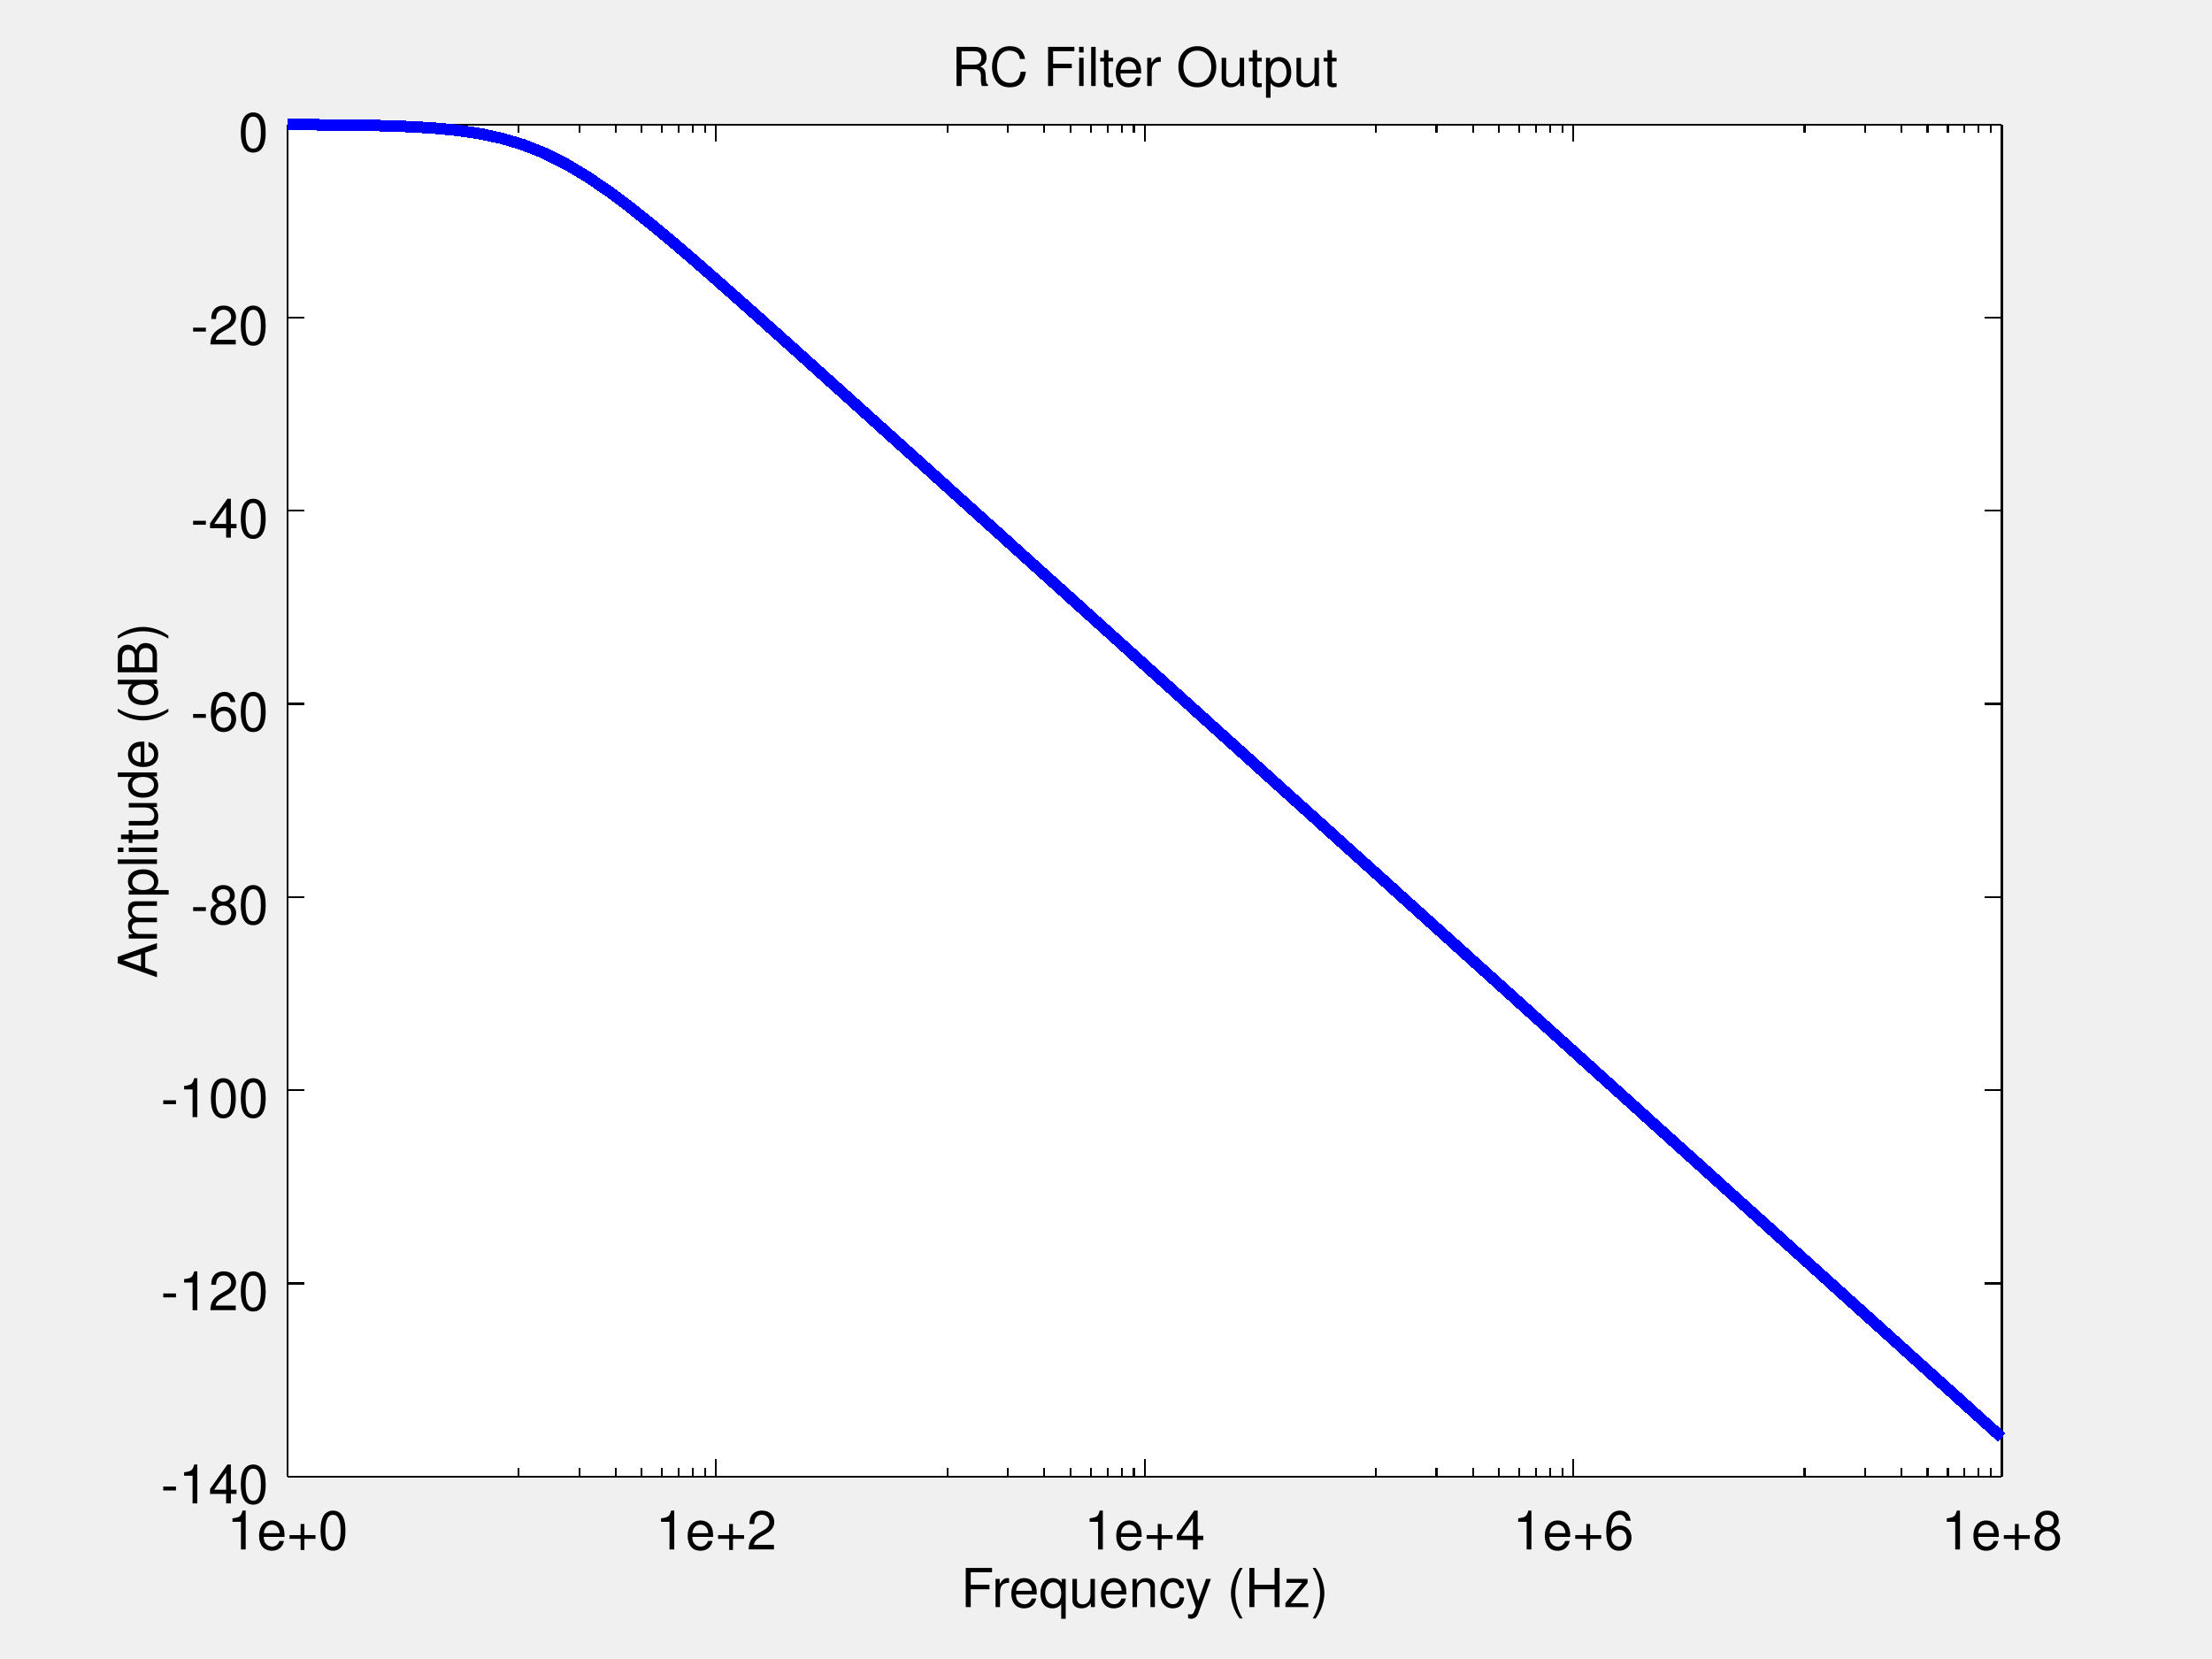
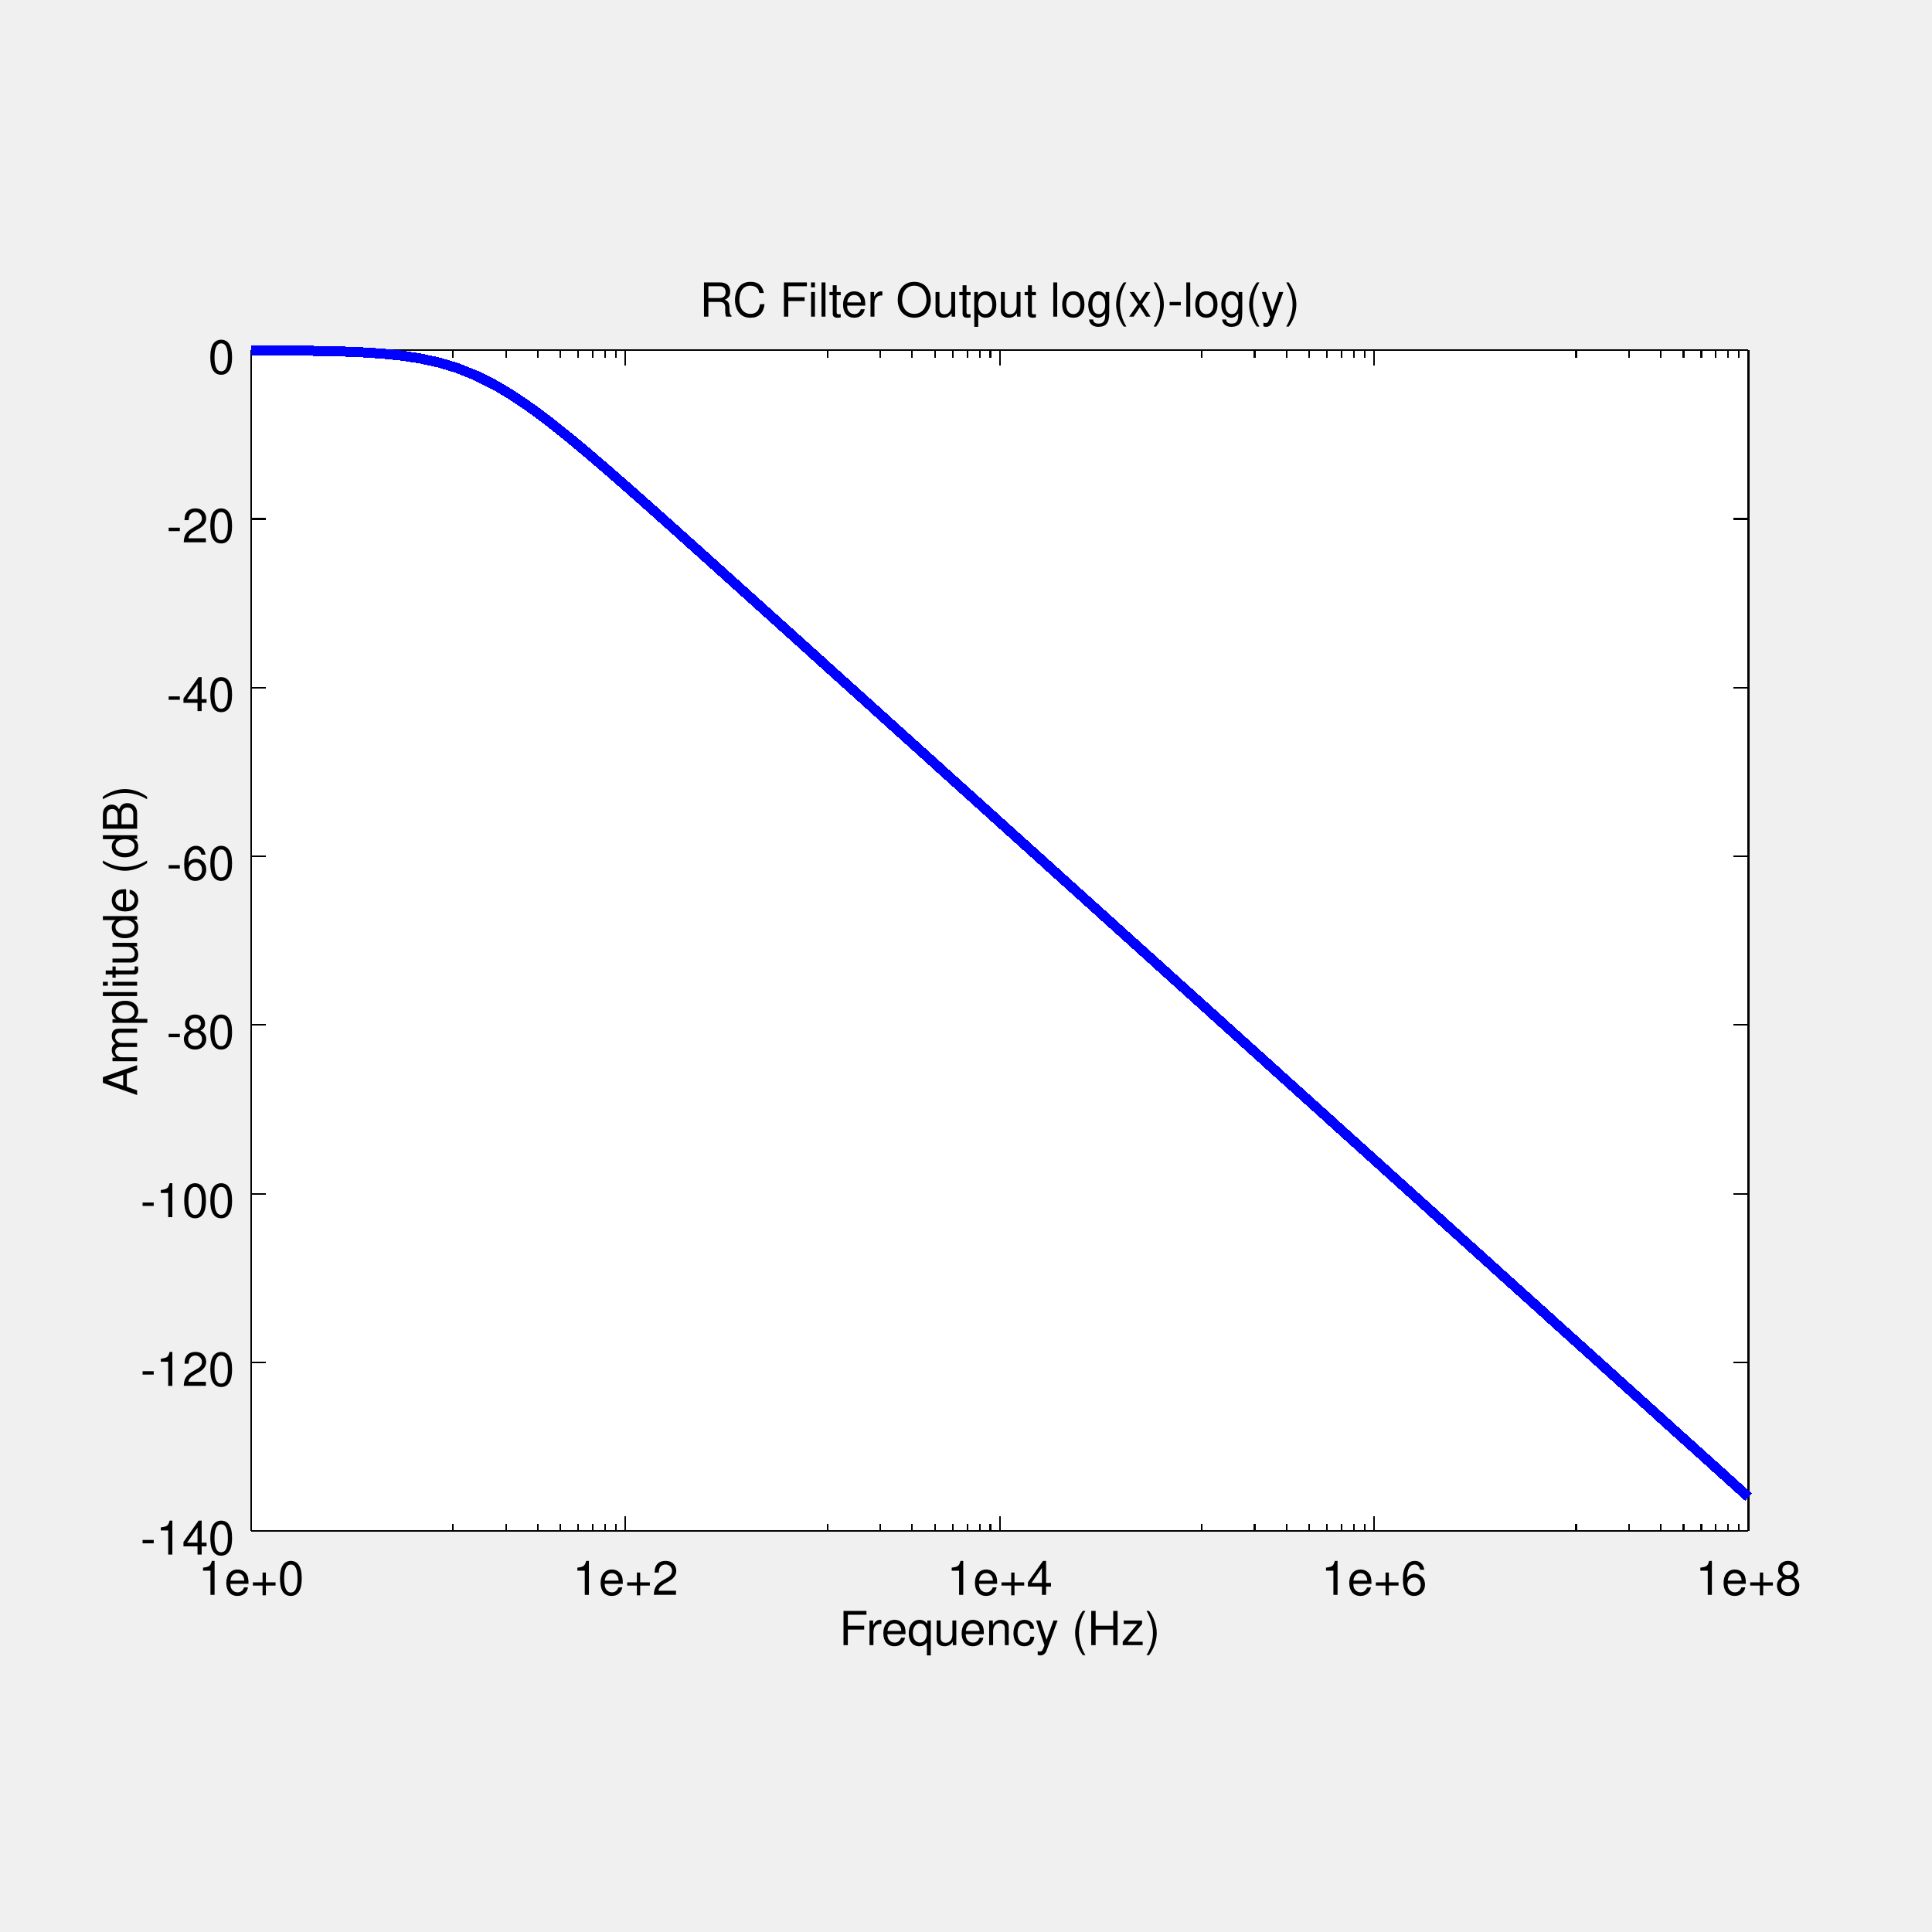
- <svg xmlns="http://www.w3.org/2000/svg" width="576px" height="432px" viewBox="0 0 576 432">
+ <svg xmlns="http://www.w3.org/2000/svg" width="400px" height="400px" viewBox="0 0 576 432">
  <defs>
</defs>
  <g shape-rendering="crispEdges">
    <polygon fill="#ffffff" points="74.88,384.48 521.28,384.48 74.88,32.4" />
    <polygon fill="#ffffff" points="521.28,384.48 521.28,32.4 74.88,32.4" />
    <polyline fill="none" stroke="#000000" stroke-width="0.5" stroke-dasharray="16,0" points="74.88,384.48 521.28,384.48" />
    <polyline fill="none" stroke="#000000" stroke-width="0.5" stroke-dasharray="16,0" points="74.88,32.4 521.28,32.4" />
    <polyline fill="none" stroke="#000000" stroke-width="0.5" stroke-dasharray="16,0" points="74.88,32.4 521.28,32.4" />
    <polyline fill="none" stroke="#000000" stroke-width="0.5" stroke-dasharray="16,0" points="74.88,384.48 521.28,384.48" />
    <polyline fill="none" stroke="#000000" stroke-width="0.5" stroke-dasharray="16,0" points="74.88,384.48 74.88,32.4" />
    <polyline fill="none" stroke="#000000" stroke-width="0.5" stroke-dasharray="16,0" points="521.28,384.48 521.28,32.4" />
    <polyline fill="none" stroke="#000000" stroke-width="0.5" stroke-dasharray="16,0" points="521.28,384.48 521.28,32.4" />
    <polyline fill="none" stroke="#000000" stroke-width="0.5" stroke-dasharray="16,0" points="74.88,384.48 74.88,32.4 74.88,32.4" />
    <polyline fill="none" stroke="#000000" stroke-width="0.5" stroke-dasharray="16,0" points="521.28,32.4 521.28,32.4" />
    <polyline fill="none" stroke="#000000" stroke-width="0.5" stroke-dasharray="16,0" points="521.28,384.48 521.28,384.48" />
    <polyline fill="none" stroke="#000000" stroke-width="0.5" stroke-dasharray="16,0" points="74.88,384.48 74.88,384.48 74.88,380.015" />
    <polyline fill="none" stroke="#000000" stroke-width="0.5" stroke-dasharray="16,0" points="74.88,32.4 74.88,36.865" />
    <polyline fill="none" stroke="#000000" stroke-width="0.5" stroke-dasharray="16,0" points="186.48,384.48 186.48,380.015" />
    <polyline fill="none" stroke="#000000" stroke-width="0.5" stroke-dasharray="16,0" points="186.48,32.4 186.48,36.865" />
    <polyline fill="none" stroke="#000000" stroke-width="0.5" stroke-dasharray="16,0" points="298.08,384.48 298.08,380.015" />
    <polyline fill="none" stroke="#000000" stroke-width="0.5" stroke-dasharray="16,0" points="298.08,32.4 298.08,36.865" />
    <polyline fill="none" stroke="#000000" stroke-width="0.5" stroke-dasharray="16,0" points="409.68,384.48 409.68,380.015" />
    <polyline fill="none" stroke="#000000" stroke-width="0.5" stroke-dasharray="16,0" points="409.68,32.4 409.68,36.865" />
    <polyline fill="none" stroke="#000000" stroke-width="0.5" stroke-dasharray="16,0" points="521.28,384.48 521.28,380.015" />
    <polyline fill="none" stroke="#000000" stroke-width="0.5" stroke-dasharray="16,0" points="521.28,32.4 521.28,36.865" />
    <text fill="#000000" x="74.88" y="389.481" font-size="14" text-anchor="middle" baseline-shift="-14" font-family="Helvetica">1e+0</text>
    <text fill="#000000" x="186.48" y="389.481" font-size="14" text-anchor="middle" baseline-shift="-14" font-family="Helvetica">1e+2</text>
    <text fill="#000000" x="298.08" y="389.481" font-size="14" text-anchor="middle" baseline-shift="-14" font-family="Helvetica">1e+4</text>
    <text fill="#000000" x="409.68" y="389.481" font-size="14" text-anchor="middle" baseline-shift="-14" font-family="Helvetica">1e+6</text>
    <text fill="#000000" x="521.28" y="389.481" font-size="14" text-anchor="middle" baseline-shift="-14" font-family="Helvetica">1e+8</text>
    <polyline fill="none" stroke="#000000" stroke-width="0.5" stroke-dasharray="16,0" points="135.098,384.48 135.098,382.248" />
    <polyline fill="none" stroke="#000000" stroke-width="0.5" stroke-dasharray="16,0" points="135.098,32.4 135.098,34.633" />
    <polyline fill="none" stroke="#000000" stroke-width="0.5" stroke-dasharray="16,0" points="150.864,384.48 150.864,382.248" />
    <polyline fill="none" stroke="#000000" stroke-width="0.5" stroke-dasharray="16,0" points="150.864,32.4 150.864,34.633" />
    <polyline fill="none" stroke="#000000" stroke-width="0.5" stroke-dasharray="16,0" points="160.337,384.48 160.337,382.248" />
    <polyline fill="none" stroke="#000000" stroke-width="0.5" stroke-dasharray="16,0" points="160.337,32.4 160.337,34.633" />
    <polyline fill="none" stroke="#000000" stroke-width="0.5" stroke-dasharray="16,0" points="167.129,384.48 167.129,382.248" />
    <polyline fill="none" stroke="#000000" stroke-width="0.5" stroke-dasharray="16,0" points="167.129,32.4 167.129,34.633" />
    <polyline fill="none" stroke="#000000" stroke-width="0.5" stroke-dasharray="16,0" points="172.429,384.48 172.429,382.248" />
    <polyline fill="none" stroke="#000000" stroke-width="0.5" stroke-dasharray="16,0" points="172.429,32.4 172.429,34.633" />
    <polyline fill="none" stroke="#000000" stroke-width="0.5" stroke-dasharray="16,0" points="176.775,384.48 176.775,382.248" />
    <polyline fill="none" stroke="#000000" stroke-width="0.5" stroke-dasharray="16,0" points="176.775,32.4 176.775,34.633" />
    <polyline fill="none" stroke="#000000" stroke-width="0.5" stroke-dasharray="16,0" points="180.459,384.48 180.459,382.248" />
    <polyline fill="none" stroke="#000000" stroke-width="0.5" stroke-dasharray="16,0" points="180.459,32.4 180.459,34.633" />
    <polyline fill="none" stroke="#000000" stroke-width="0.5" stroke-dasharray="16,0" points="183.656,384.48 183.656,382.248" />
    <polyline fill="none" stroke="#000000" stroke-width="0.5" stroke-dasharray="16,0" points="183.656,32.4 183.656,34.633" />
    <polyline fill="none" stroke="#000000" stroke-width="0.5" stroke-dasharray="16,0" points="246.698,384.48 246.698,382.248" />
    <polyline fill="none" stroke="#000000" stroke-width="0.5" stroke-dasharray="16,0" points="246.698,32.4 246.698,34.633" />
    <polyline fill="none" stroke="#000000" stroke-width="0.5" stroke-dasharray="16,0" points="262.464,384.48 262.464,382.248" />
    <polyline fill="none" stroke="#000000" stroke-width="0.5" stroke-dasharray="16,0" points="262.464,32.4 262.464,34.633" />
    <polyline fill="none" stroke="#000000" stroke-width="0.5" stroke-dasharray="16,0" points="271.937,384.48 271.937,382.248" />
    <polyline fill="none" stroke="#000000" stroke-width="0.5" stroke-dasharray="16,0" points="271.937,32.4 271.937,34.633" />
    <polyline fill="none" stroke="#000000" stroke-width="0.5" stroke-dasharray="16,0" points="278.729,384.48 278.729,382.248" />
    <polyline fill="none" stroke="#000000" stroke-width="0.5" stroke-dasharray="16,0" points="278.729,32.4 278.729,34.633" />
    <polyline fill="none" stroke="#000000" stroke-width="0.5" stroke-dasharray="16,0" points="284.029,384.48 284.029,382.248" />
    <polyline fill="none" stroke="#000000" stroke-width="0.5" stroke-dasharray="16,0" points="284.029,32.4 284.029,34.633" />
    <polyline fill="none" stroke="#000000" stroke-width="0.5" stroke-dasharray="16,0" points="288.375,384.48 288.375,382.248" />
    <polyline fill="none" stroke="#000000" stroke-width="0.5" stroke-dasharray="16,0" points="288.375,32.4 288.375,34.633" />
    <polyline fill="none" stroke="#000000" stroke-width="0.5" stroke-dasharray="16,0" points="292.059,384.48 292.059,382.248" />
    <polyline fill="none" stroke="#000000" stroke-width="0.5" stroke-dasharray="16,0" points="292.059,32.4 292.059,34.633" />
    <polyline fill="none" stroke="#000000" stroke-width="0.5" stroke-dasharray="16,0" points="295.256,384.48 295.256,382.248" />
    <polyline fill="none" stroke="#000000" stroke-width="0.5" stroke-dasharray="16,0" points="295.256,32.4 295.256,34.633" />
    <polyline fill="none" stroke="#000000" stroke-width="0.5" stroke-dasharray="16,0" points="358.298,384.48 358.298,382.248" />
    <polyline fill="none" stroke="#000000" stroke-width="0.5" stroke-dasharray="16,0" points="358.298,32.4 358.298,34.633" />
    <polyline fill="none" stroke="#000000" stroke-width="0.5" stroke-dasharray="16,0" points="374.064,384.48 374.064,382.248" />
    <polyline fill="none" stroke="#000000" stroke-width="0.5" stroke-dasharray="16,0" points="374.064,32.4 374.064,34.633" />
    <polyline fill="none" stroke="#000000" stroke-width="0.5" stroke-dasharray="16,0" points="383.537,384.48 383.537,382.248" />
    <polyline fill="none" stroke="#000000" stroke-width="0.5" stroke-dasharray="16,0" points="383.537,32.4 383.537,34.633" />
    <polyline fill="none" stroke="#000000" stroke-width="0.5" stroke-dasharray="16,0" points="390.329,384.48 390.329,382.248" />
    <polyline fill="none" stroke="#000000" stroke-width="0.5" stroke-dasharray="16,0" points="390.329,32.4 390.329,34.633" />
    <polyline fill="none" stroke="#000000" stroke-width="0.5" stroke-dasharray="16,0" points="395.629,384.48 395.629,382.248" />
    <polyline fill="none" stroke="#000000" stroke-width="0.5" stroke-dasharray="16,0" points="395.629,32.4 395.629,34.633" />
    <polyline fill="none" stroke="#000000" stroke-width="0.5" stroke-dasharray="16,0" points="399.975,384.48 399.975,382.248" />
    <polyline fill="none" stroke="#000000" stroke-width="0.5" stroke-dasharray="16,0" points="399.975,32.4 399.975,34.633" />
    <polyline fill="none" stroke="#000000" stroke-width="0.5" stroke-dasharray="16,0" points="403.659,384.48 403.659,382.248" />
    <polyline fill="none" stroke="#000000" stroke-width="0.5" stroke-dasharray="16,0" points="403.659,32.4 403.659,34.633" />
    <polyline fill="none" stroke="#000000" stroke-width="0.5" stroke-dasharray="16,0" points="406.856,384.48 406.856,382.248" />
    <polyline fill="none" stroke="#000000" stroke-width="0.5" stroke-dasharray="16,0" points="406.856,32.4 406.856,34.633" />
    <polyline fill="none" stroke="#000000" stroke-width="0.5" stroke-dasharray="16,0" points="469.898,384.48 469.898,382.248" />
    <polyline fill="none" stroke="#000000" stroke-width="0.5" stroke-dasharray="16,0" points="469.898,32.4 469.898,34.633" />
    <polyline fill="none" stroke="#000000" stroke-width="0.5" stroke-dasharray="16,0" points="485.664,384.48 485.664,382.248" />
    <polyline fill="none" stroke="#000000" stroke-width="0.5" stroke-dasharray="16,0" points="485.664,32.4 485.664,34.633" />
    <polyline fill="none" stroke="#000000" stroke-width="0.5" stroke-dasharray="16,0" points="495.137,384.48 495.137,382.248" />
    <polyline fill="none" stroke="#000000" stroke-width="0.5" stroke-dasharray="16,0" points="495.137,32.4 495.137,34.633" />
    <polyline fill="none" stroke="#000000" stroke-width="0.5" stroke-dasharray="16,0" points="501.929,384.48 501.929,382.248" />
    <polyline fill="none" stroke="#000000" stroke-width="0.5" stroke-dasharray="16,0" points="501.929,32.4 501.929,34.633" />
    <polyline fill="none" stroke="#000000" stroke-width="0.5" stroke-dasharray="16,0" points="507.229,384.48 507.229,382.248" />
    <polyline fill="none" stroke="#000000" stroke-width="0.5" stroke-dasharray="16,0" points="507.229,32.4 507.229,34.633" />
    <polyline fill="none" stroke="#000000" stroke-width="0.5" stroke-dasharray="16,0" points="511.575,384.48 511.575,382.248" />
    <polyline fill="none" stroke="#000000" stroke-width="0.5" stroke-dasharray="16,0" points="511.575,32.4 511.575,34.633" />
    <polyline fill="none" stroke="#000000" stroke-width="0.5" stroke-dasharray="16,0" points="515.259,384.48 515.259,382.248" />
    <polyline fill="none" stroke="#000000" stroke-width="0.5" stroke-dasharray="16,0" points="515.259,32.4 515.259,34.633" />
    <polyline fill="none" stroke="#000000" stroke-width="0.5" stroke-dasharray="16,0" points="518.456,384.48 518.456,382.248" />
    <polyline fill="none" stroke="#000000" stroke-width="0.5" stroke-dasharray="16,0" points="518.456,32.4 518.456,34.633" />
    <polyline fill="none" stroke="#000000" stroke-width="0.5" stroke-dasharray="16,0" points="74.88,384.48 79.348,384.48" />
    <polyline fill="none" stroke="#000000" stroke-width="0.5" stroke-dasharray="16,0" points="521.28,384.48 516.812,384.48" />
    <polyline fill="none" stroke="#000000" stroke-width="0.5" stroke-dasharray="16,0" points="74.88,334.183 79.348,334.183" />
    <polyline fill="none" stroke="#000000" stroke-width="0.5" stroke-dasharray="16,0" points="521.28,334.183 516.812,334.183" />
    <polyline fill="none" stroke="#000000" stroke-width="0.5" stroke-dasharray="16,0" points="74.88,283.886 79.348,283.886" />
    <polyline fill="none" stroke="#000000" stroke-width="0.5" stroke-dasharray="16,0" points="521.28,283.886 516.812,283.886" />
    <polyline fill="none" stroke="#000000" stroke-width="0.5" stroke-dasharray="16,0" points="74.88,233.589 79.348,233.589" />
    <polyline fill="none" stroke="#000000" stroke-width="0.5" stroke-dasharray="16,0" points="521.28,233.589 516.812,233.589" />
    <polyline fill="none" stroke="#000000" stroke-width="0.5" stroke-dasharray="16,0" points="74.88,183.291 79.348,183.291" />
    <polyline fill="none" stroke="#000000" stroke-width="0.5" stroke-dasharray="16,0" points="521.28,183.291 516.812,183.291" />
    <polyline fill="none" stroke="#000000" stroke-width="0.5" stroke-dasharray="16,0" points="74.88,132.994 79.348,132.994" />
    <polyline fill="none" stroke="#000000" stroke-width="0.5" stroke-dasharray="16,0" points="521.28,132.994 516.812,132.994" />
    <polyline fill="none" stroke="#000000" stroke-width="0.5" stroke-dasharray="16,0" points="74.88,82.697 79.348,82.697" />
    <polyline fill="none" stroke="#000000" stroke-width="0.5" stroke-dasharray="16,0" points="521.28,82.697 516.812,82.697" />
    <polyline fill="none" stroke="#000000" stroke-width="0.5" stroke-dasharray="16,0" points="74.88,32.4 79.348,32.4" />
    <polyline fill="none" stroke="#000000" stroke-width="0.5" stroke-dasharray="16,0" points="521.28,32.4 516.812,32.4" />
    <text fill="#000000" x="69.876" y="384.48" font-size="14" text-anchor="end" baseline-shift="-7" font-family="Helvetica">-140</text>
    <text fill="#000000" x="69.876" y="334.183" font-size="14" text-anchor="end" baseline-shift="-7" font-family="Helvetica">-120</text>
    <text fill="#000000" x="69.876" y="283.886" font-size="14" text-anchor="end" baseline-shift="-7" font-family="Helvetica">-100</text>
    <text fill="#000000" x="69.876" y="233.589" font-size="14" text-anchor="end" baseline-shift="-7" font-family="Helvetica">-80</text>
    <text fill="#000000" x="69.876" y="183.291" font-size="14" text-anchor="end" baseline-shift="-7" font-family="Helvetica">-60</text>
    <text fill="#000000" x="69.876" y="132.994" font-size="14" text-anchor="end" baseline-shift="-7" font-family="Helvetica">-40</text>
    <text fill="#000000" x="69.876" y="82.697" font-size="14" text-anchor="end" baseline-shift="-7" font-family="Helvetica">-20</text>
    <text fill="#000000" x="69.876" y="32.4" font-size="14" text-anchor="end" baseline-shift="-7" font-family="Helvetica">0</text>
    <text fill="#000000" x="298.08" y="404.481" font-size="14" text-anchor="middle" baseline-shift="-14" font-family="Helvetica">Frequency (Hz)</text>
    <text fill="#000000" x="40.876" y="208.44" font-size="14" transform="rotate(-90, 40.8755, 208.44)" text-anchor="middle" baseline-shift="0" font-family="Helvetica">Amplitude (dB)</text>
-     <text fill="#000000" x="298.08" y="22.4" font-size="14" text-anchor="middle" baseline-shift="0" font-family="Helvetica">RC Filter Output</text>
+     <text fill="#000000" x="298.08" y="22.4" font-size="14" text-anchor="middle" baseline-shift="0" font-family="Helvetica">RC Filter Output log(x)-log(y)</text>
    <polyline fill="none" stroke="#0000ff" stroke-width="3" points="74.88,32.443 80.46,32.468 86.04,32.508 91.62,32.57 97.2,32.669 102.78,32.823 108.36,33.063 113.94,33.433 119.52,33.994 125.1,34.829 130.68,36.034 136.26,37.707 141.84,39.925 147.42,42.716 153,46.054 158.58,49.864 164.16,54.047 169.74,58.506 175.32,63.16 180.9,67.946 186.48,72.819 192.06,77.749 197.64,82.715 203.22,87.704 208.8,92.709 214.38,97.722 219.96,102.742 225.54,107.765 231.12,112.791 236.7,117.818 242.28,122.846 247.86,127.875 253.44,132.904 259.02,137.933 264.6,142.963 270.18,147.992 275.76,153.022 281.34,158.051 286.92,163.081 292.5,168.111 298.08,173.14 303.66,178.17 309.24,183.2 314.82,188.23 320.4,193.259 325.98,198.289 331.56,203.319 337.14,208.348 342.72,213.378 348.3,218.408 353.88,223.438 359.46,228.467 365.04,233.497 370.62,238.527 376.2,243.556 381.78,248.586 387.36,253.616 392.94,258.646 398.52,263.675 404.1,268.705 409.68,273.735 415.26,278.764 420.84,283.794 426.42,288.825 432,293.855 437.58,298.884 443.16,303.914 448.74,308.944 454.32,313.973 459.9,319.003 465.48,324.033 471.06,329.063 476.64,334.092 482.22,339.122 487.8,344.152 493.38,349.181 498.96,354.211 504.54,359.241 510.12,364.271 515.7,369.3 521.28,374.33" />
  </g>
</svg>
